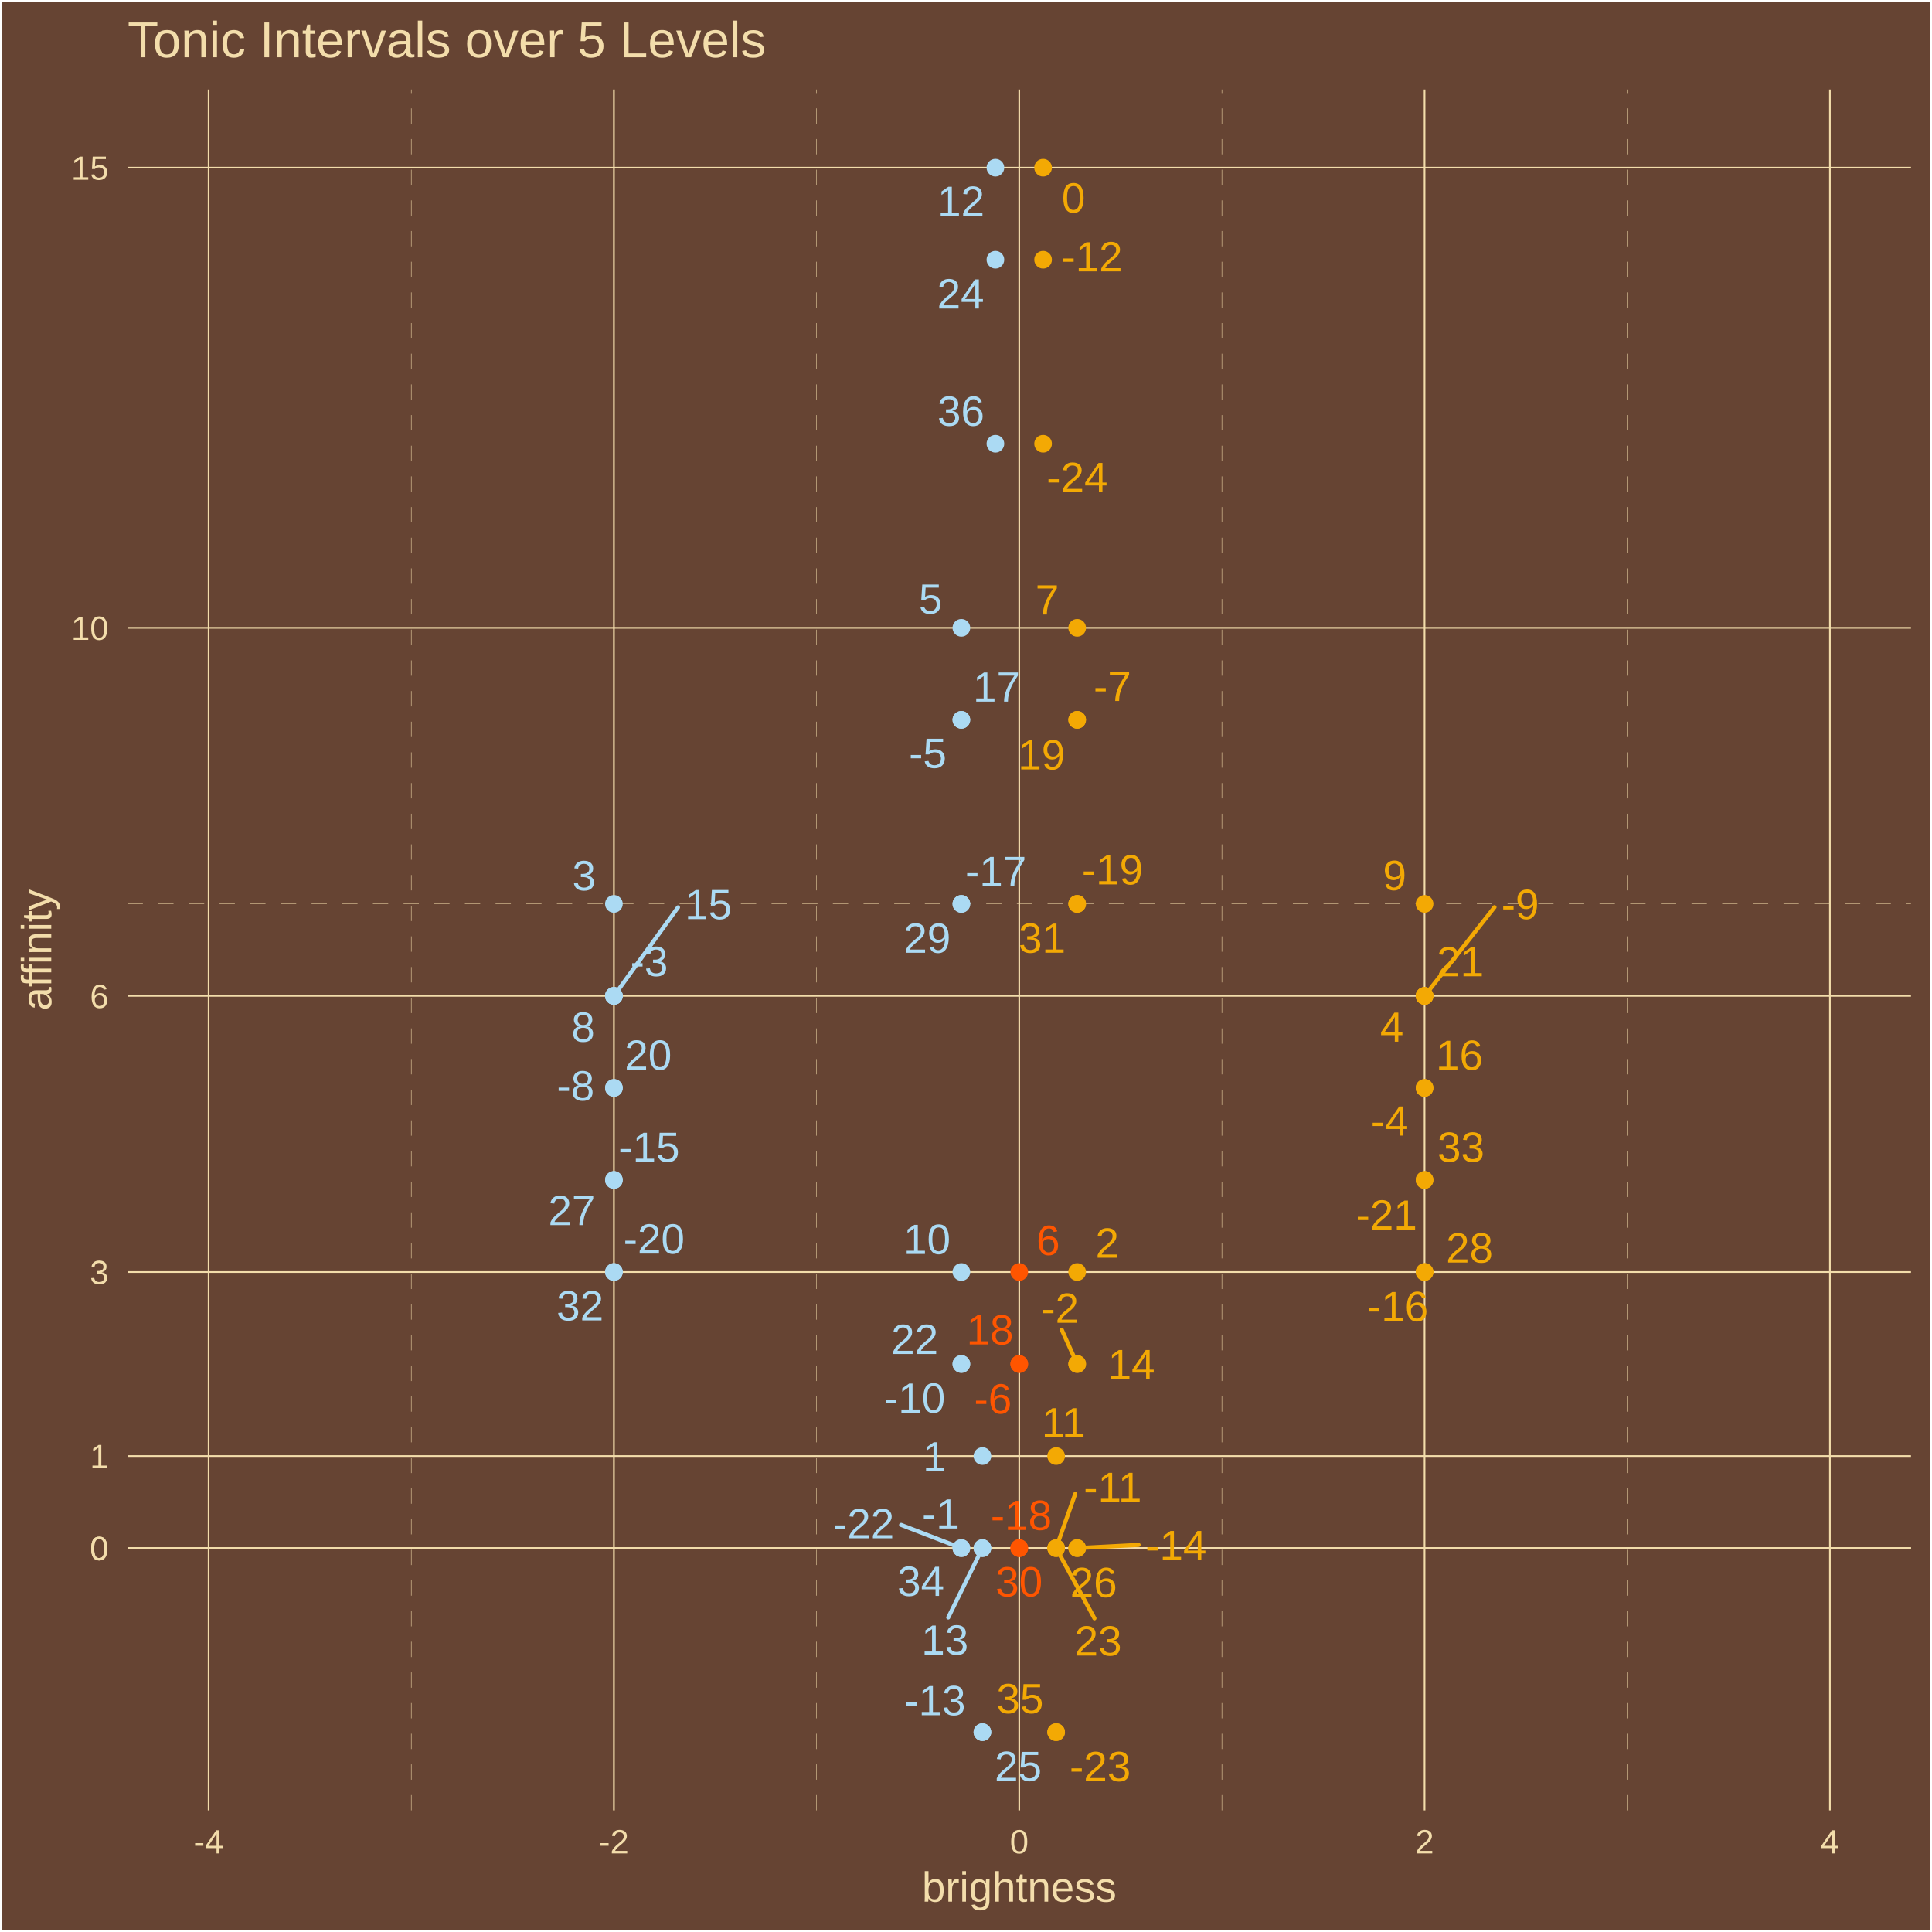
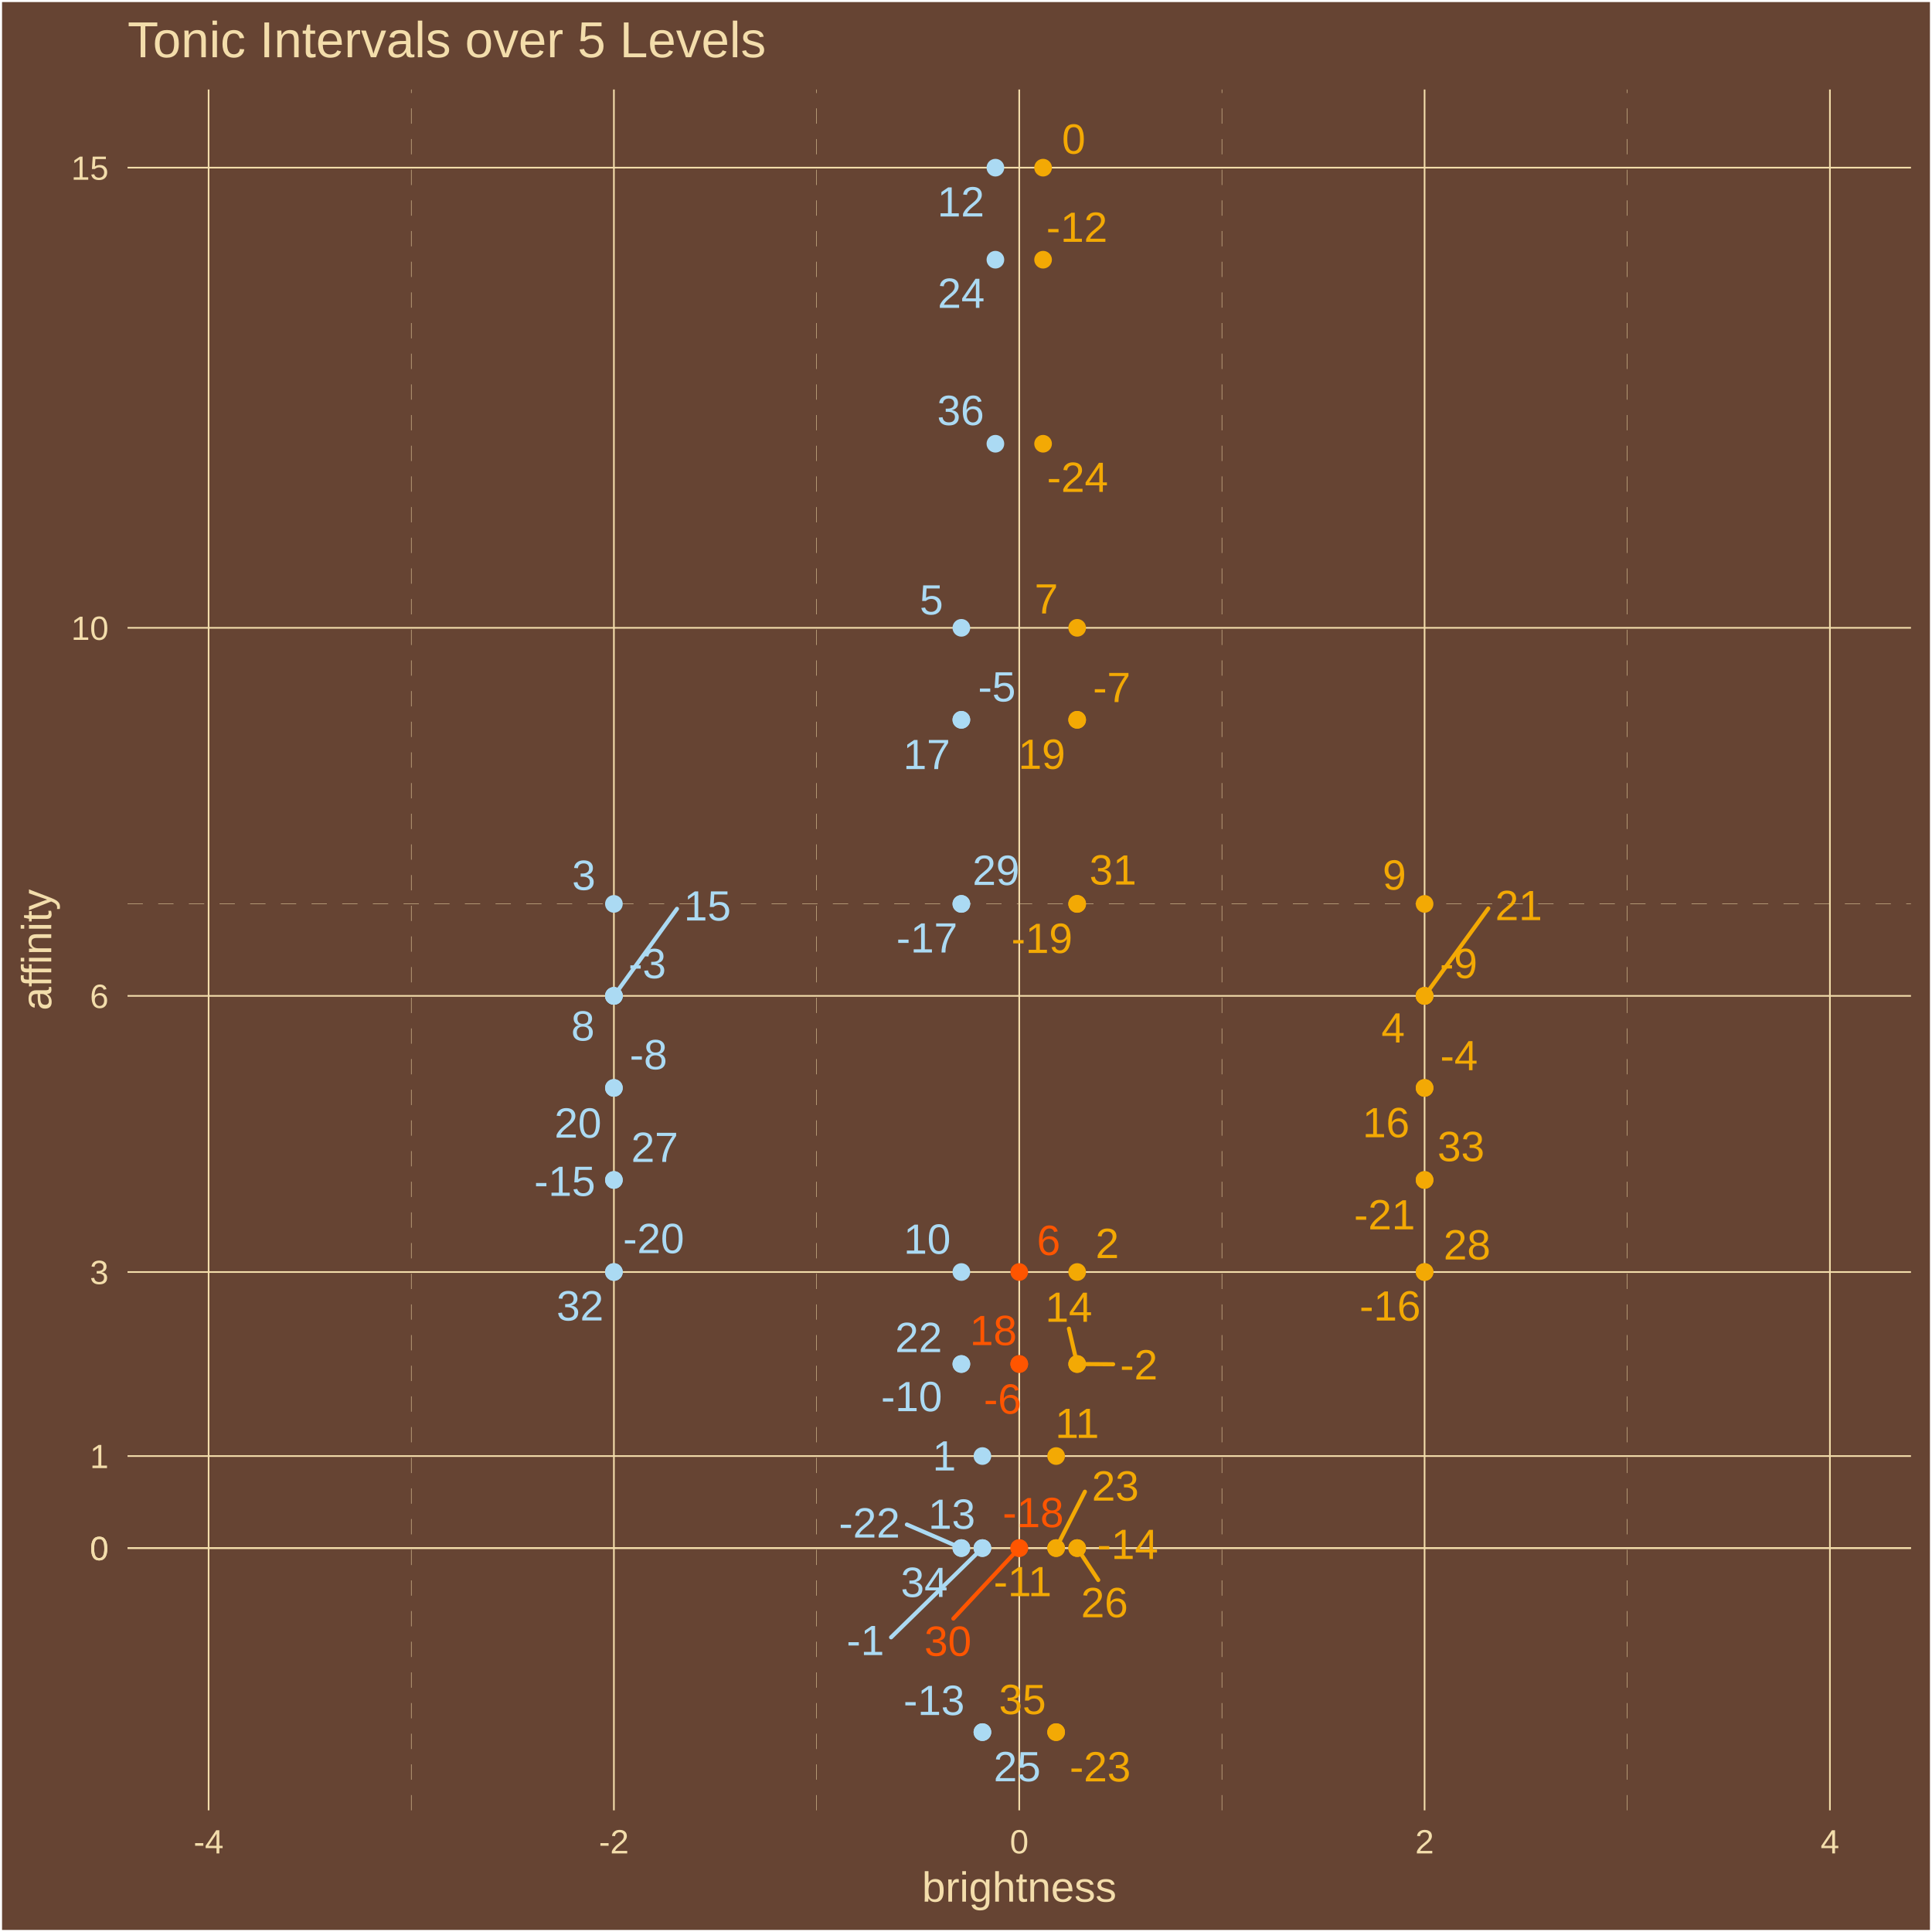
<svg xmlns="http://www.w3.org/2000/svg" class="svglite" width="504.00pt" height="504.00pt" viewBox="0 0 504.00 504.00">
  <defs>
    <style type="text/css">
    .svglite line, .svglite polyline, .svglite polygon, .svglite path, .svglite rect, .svglite circle {
      fill: none;
      stroke: #000000;
      stroke-linecap: round;
      stroke-linejoin: round;
      stroke-miterlimit: 10.00;
    }
    .svglite text {
      white-space: pre;
    }
  </style>
  </defs>
  <rect width="100%" height="100%" style="stroke: none; fill: #664433;" />
  <defs>
    <clipPath id="cpMC4wMHw1MDQuMDB8MC4wMHw1MDQuMDA=">
      <rect x="0.00" y="0.00" width="504.00" height="504.00" />
    </clipPath>
  </defs>
  <g clip-path="url(#cpMC4wMHw1MDQuMDB8MC4wMHw1MDQuMDA=)">
    <rect x="0.00" y="0" width="504.00" height="504.00" style="stroke-width: 1.07; stroke: #FFFFFF; fill: #664433;" />
  </g>
  <defs>
    <clipPath id="cpMzMuMjd8NDk4LjUyfDIzLjM0fDQ3Mi4yNw==">
      <rect x="33.27" y="23.34" width="465.25" height="448.93" />
    </clipPath>
  </defs>
  <g clip-path="url(#cpMzMuMjd8NDk4LjUyfDIzLjM0fDQ3Mi4yNw==)">
    <rect x="33.27" y="23.34" width="465.25" height="448.93" style="stroke-width: 1.07; stroke: none; fill: #664433;" />
    <polyline points="33.27,235.80 498.52,235.80 " style="stroke-width: 0.11; stroke: #F3DDAB; stroke-dasharray: 4.00,4.00; stroke-linecap: butt;" />
    <polyline points="107.29,472.27 107.29,23.34 " style="stroke-width: 0.11; stroke: #F3DDAB; stroke-dasharray: 4.00,4.00; stroke-linecap: butt;" />
    <polyline points="213.02,472.27 213.02,23.34 " style="stroke-width: 0.11; stroke: #F3DDAB; stroke-dasharray: 4.00,4.00; stroke-linecap: butt;" />
    <polyline points="318.76,472.27 318.76,23.34 " style="stroke-width: 0.11; stroke: #F3DDAB; stroke-dasharray: 4.00,4.00; stroke-linecap: butt;" />
    <polyline points="424.50,472.27 424.50,23.34 " style="stroke-width: 0.11; stroke: #F3DDAB; stroke-dasharray: 4.00,4.00; stroke-linecap: butt;" />
    <polyline points="33.27,403.85 498.52,403.85 " style="stroke-width: 0.43; stroke: #F3DDAB; stroke-linecap: butt;" />
    <polyline points="33.27,403.85 498.52,403.85 " style="stroke-width: 0.43; stroke: #F3DDAB; stroke-linecap: butt;" />
    <polyline points="33.27,379.84 498.52,379.84 " style="stroke-width: 0.43; stroke: #F3DDAB; stroke-linecap: butt;" />
    <polyline points="33.27,331.83 498.52,331.83 " style="stroke-width: 0.43; stroke: #F3DDAB; stroke-linecap: butt;" />
    <polyline points="33.27,259.80 498.52,259.80 " style="stroke-width: 0.43; stroke: #F3DDAB; stroke-linecap: butt;" />
    <polyline points="33.27,163.78 498.52,163.78 " style="stroke-width: 0.43; stroke: #F3DDAB; stroke-linecap: butt;" />
    <polyline points="33.27,43.74 498.52,43.74 " style="stroke-width: 0.43; stroke: #F3DDAB; stroke-linecap: butt;" />
    <polyline points="54.42,472.27 54.42,23.34 " style="stroke-width: 0.43; stroke: #F3DDAB; stroke-linecap: butt;" />
    <polyline points="160.15,472.27 160.15,23.34 " style="stroke-width: 0.43; stroke: #F3DDAB; stroke-linecap: butt;" />
    <polyline points="265.89,472.27 265.89,23.34 " style="stroke-width: 0.43; stroke: #F3DDAB; stroke-linecap: butt;" />
    <polyline points="371.63,472.27 371.63,23.34 " style="stroke-width: 0.43; stroke: #F3DDAB; stroke-linecap: butt;" />
    <polyline points="477.37,472.27 477.37,23.34 " style="stroke-width: 0.43; stroke: #F3DDAB; stroke-linecap: butt;" />
    <circle cx="272.11" cy="115.76" r="1.95" style="stroke-width: 0.71; stroke: #F3A904; fill: #F3A904;" />
    <circle cx="275.51" cy="451.86" r="1.95" style="stroke-width: 0.71; stroke: #F3A904; fill: #F3A904;" />
    <circle cx="250.79" cy="403.85" r="1.95" style="stroke-width: 0.71; stroke: #ABDAF3; fill: #ABDAF3;" />
    <circle cx="371.63" cy="307.82" r="1.95" style="stroke-width: 0.71; stroke: #F3A904; fill: #F3A904;" />
    <circle cx="160.15" cy="331.83" r="1.95" style="stroke-width: 0.71; stroke: #ABDAF3; fill: #ABDAF3;" />
    <circle cx="281.00" cy="235.80" r="1.95" style="stroke-width: 0.71; stroke: #F3A904; fill: #F3A904;" />
    <circle cx="265.89" cy="403.85" r="1.95" style="stroke-width: 0.71; stroke: #FF5500; fill: #FF5500;" />
    <circle cx="250.79" cy="235.80" r="1.95" style="stroke-width: 0.71; stroke: #ABDAF3; fill: #ABDAF3;" />
    <circle cx="371.63" cy="331.83" r="1.95" style="stroke-width: 0.71; stroke: #F3A904; fill: #F3A904;" />
    <circle cx="160.15" cy="307.82" r="1.95" style="stroke-width: 0.71; stroke: #ABDAF3; fill: #ABDAF3;" />
    <circle cx="281.00" cy="403.85" r="1.95" style="stroke-width: 0.71; stroke: #F3A904; fill: #F3A904;" />
    <circle cx="256.28" cy="451.86" r="1.95" style="stroke-width: 0.71; stroke: #ABDAF3; fill: #ABDAF3;" />
    <circle cx="272.11" cy="67.75" r="1.95" style="stroke-width: 0.71; stroke: #F3A904; fill: #F3A904;" />
    <circle cx="275.51" cy="403.85" r="1.95" style="stroke-width: 0.71; stroke: #F3A904; fill: #F3A904;" />
    <circle cx="250.79" cy="355.83" r="1.95" style="stroke-width: 0.71; stroke: #ABDAF3; fill: #ABDAF3;" />
    <circle cx="371.63" cy="259.80" r="1.95" style="stroke-width: 0.71; stroke: #F3A904; fill: #F3A904;" />
    <circle cx="160.15" cy="283.81" r="1.95" style="stroke-width: 0.71; stroke: #ABDAF3; fill: #ABDAF3;" />
    <circle cx="281.00" cy="187.78" r="1.95" style="stroke-width: 0.71; stroke: #F3A904; fill: #F3A904;" />
    <circle cx="265.89" cy="355.83" r="1.95" style="stroke-width: 0.71; stroke: #FF5500; fill: #FF5500;" />
    <circle cx="250.79" cy="187.78" r="1.95" style="stroke-width: 0.71; stroke: #ABDAF3; fill: #ABDAF3;" />
    <circle cx="371.63" cy="283.81" r="1.95" style="stroke-width: 0.71; stroke: #F3A904; fill: #F3A904;" />
    <circle cx="160.15" cy="259.80" r="1.95" style="stroke-width: 0.71; stroke: #ABDAF3; fill: #ABDAF3;" />
    <circle cx="281.00" cy="355.83" r="1.95" style="stroke-width: 0.71; stroke: #F3A904; fill: #F3A904;" />
    <circle cx="256.28" cy="403.85" r="1.95" style="stroke-width: 0.71; stroke: #ABDAF3; fill: #ABDAF3;" />
    <circle cx="272.11" cy="43.74" r="1.95" style="stroke-width: 0.71; stroke: #F3A904; fill: #F3A904;" />
    <circle cx="256.28" cy="379.84" r="1.95" style="stroke-width: 0.71; stroke: #ABDAF3; fill: #ABDAF3;" />
    <circle cx="281.00" cy="331.83" r="1.95" style="stroke-width: 0.71; stroke: #F3A904; fill: #F3A904;" />
    <circle cx="160.15" cy="235.80" r="1.95" style="stroke-width: 0.71; stroke: #ABDAF3; fill: #ABDAF3;" />
    <circle cx="371.63" cy="259.80" r="1.95" style="stroke-width: 0.71; stroke: #F3A904; fill: #F3A904;" />
    <circle cx="250.79" cy="163.78" r="1.95" style="stroke-width: 0.71; stroke: #ABDAF3; fill: #ABDAF3;" />
    <circle cx="265.89" cy="331.83" r="1.95" style="stroke-width: 0.71; stroke: #FF5500; fill: #FF5500;" />
    <circle cx="281.00" cy="163.78" r="1.95" style="stroke-width: 0.71; stroke: #F3A904; fill: #F3A904;" />
    <circle cx="160.15" cy="259.80" r="1.95" style="stroke-width: 0.71; stroke: #ABDAF3; fill: #ABDAF3;" />
    <circle cx="371.63" cy="235.80" r="1.95" style="stroke-width: 0.71; stroke: #F3A904; fill: #F3A904;" />
    <circle cx="250.79" cy="331.83" r="1.95" style="stroke-width: 0.71; stroke: #ABDAF3; fill: #ABDAF3;" />
    <circle cx="275.51" cy="379.84" r="1.95" style="stroke-width: 0.71; stroke: #F3A904; fill: #F3A904;" />
    <circle cx="259.67" cy="43.74" r="1.95" style="stroke-width: 0.71; stroke: #ABDAF3; fill: #ABDAF3;" />
    <circle cx="256.28" cy="403.85" r="1.95" style="stroke-width: 0.71; stroke: #ABDAF3; fill: #ABDAF3;" />
    <circle cx="281.00" cy="355.83" r="1.95" style="stroke-width: 0.71; stroke: #F3A904; fill: #F3A904;" />
    <circle cx="160.15" cy="259.80" r="1.95" style="stroke-width: 0.71; stroke: #ABDAF3; fill: #ABDAF3;" />
    <circle cx="371.63" cy="283.81" r="1.95" style="stroke-width: 0.71; stroke: #F3A904; fill: #F3A904;" />
    <circle cx="250.79" cy="187.78" r="1.95" style="stroke-width: 0.71; stroke: #ABDAF3; fill: #ABDAF3;" />
    <circle cx="265.89" cy="355.83" r="1.95" style="stroke-width: 0.71; stroke: #FF5500; fill: #FF5500;" />
    <circle cx="281.00" cy="187.78" r="1.95" style="stroke-width: 0.71; stroke: #F3A904; fill: #F3A904;" />
    <circle cx="160.15" cy="283.81" r="1.95" style="stroke-width: 0.71; stroke: #ABDAF3; fill: #ABDAF3;" />
    <circle cx="371.63" cy="259.80" r="1.95" style="stroke-width: 0.71; stroke: #F3A904; fill: #F3A904;" />
    <circle cx="250.79" cy="355.83" r="1.95" style="stroke-width: 0.71; stroke: #ABDAF3; fill: #ABDAF3;" />
    <circle cx="275.51" cy="403.85" r="1.95" style="stroke-width: 0.71; stroke: #F3A904; fill: #F3A904;" />
    <circle cx="259.67" cy="67.75" r="1.95" style="stroke-width: 0.71; stroke: #ABDAF3; fill: #ABDAF3;" />
    <circle cx="256.28" cy="451.86" r="1.95" style="stroke-width: 0.71; stroke: #ABDAF3; fill: #ABDAF3;" />
    <circle cx="281.00" cy="403.85" r="1.95" style="stroke-width: 0.71; stroke: #F3A904; fill: #F3A904;" />
    <circle cx="160.15" cy="307.82" r="1.95" style="stroke-width: 0.71; stroke: #ABDAF3; fill: #ABDAF3;" />
    <circle cx="371.63" cy="331.83" r="1.95" style="stroke-width: 0.71; stroke: #F3A904; fill: #F3A904;" />
    <circle cx="250.79" cy="235.80" r="1.95" style="stroke-width: 0.71; stroke: #ABDAF3; fill: #ABDAF3;" />
    <circle cx="265.89" cy="403.85" r="1.95" style="stroke-width: 0.71; stroke: #FF5500; fill: #FF5500;" />
    <circle cx="281.00" cy="235.80" r="1.95" style="stroke-width: 0.71; stroke: #F3A904; fill: #F3A904;" />
    <circle cx="160.15" cy="331.83" r="1.95" style="stroke-width: 0.71; stroke: #ABDAF3; fill: #ABDAF3;" />
    <circle cx="371.63" cy="307.82" r="1.95" style="stroke-width: 0.71; stroke: #F3A904; fill: #F3A904;" />
    <circle cx="250.79" cy="403.85" r="1.95" style="stroke-width: 0.71; stroke: #ABDAF3; fill: #ABDAF3;" />
    <circle cx="275.51" cy="451.86" r="1.95" style="stroke-width: 0.71; stroke: #F3A904; fill: #F3A904;" />
    <circle cx="259.67" cy="115.76" r="1.95" style="stroke-width: 0.71; stroke: #ABDAF3; fill: #ABDAF3;" />
-     <line x1="235.08" y1="397.80" x2="249.73" y2="403.44" style="stroke-width: 1.07; stroke: #ABDAF3;" />
-     <line x1="297.03" y1="403.02" x2="282.14" y2="403.79" style="stroke-width: 1.07; stroke: #F3A904;" />
-     <line x1="280.50" y1="389.71" x2="275.87" y2="402.80" style="stroke-width: 1.07; stroke: #F3A904;" />
-     <line x1="389.87" y1="236.66" x2="372.32" y2="258.93" style="stroke-width: 1.07; stroke: #F3A904;" />
-     <line x1="276.97" y1="346.88" x2="280.55" y2="354.82" style="stroke-width: 1.07; stroke: #F3A904;" />
-     <line x1="247.37" y1="421.95" x2="255.79" y2="404.84" style="stroke-width: 1.07; stroke: #ABDAF3;" />
-     <line x1="176.86" y1="236.72" x2="160.81" y2="258.90" style="stroke-width: 1.07; stroke: #ABDAF3;" />
-     <line x1="285.51" y1="422.17" x2="276.04" y2="404.82" style="stroke-width: 1.07; stroke: #F3A904;" />
-     <text x="281.01" y="128.36" text-anchor="middle" style="font-size: 11.04px;fill: #F3A904; font-family: &quot;Arial&quot;;" textLength="15.94px" lengthAdjust="spacingAndGlyphs">-24</text>
-     <text x="287.00" y="464.66" text-anchor="middle" style="font-size: 11.04px;fill: #F3A904; font-family: &quot;Arial&quot;;" textLength="15.94px" lengthAdjust="spacingAndGlyphs">-23</text>
-     <text x="225.31" y="401.30" text-anchor="middle" style="font-size: 11.04px;fill: #ABDAF3; font-family: &quot;Arial&quot;;" textLength="15.94px" lengthAdjust="spacingAndGlyphs">-22</text>
-     <text x="361.71" y="320.78" text-anchor="middle" style="font-size: 11.04px;fill: #F3A904; font-family: &quot;Arial&quot;;" textLength="15.94px" lengthAdjust="spacingAndGlyphs">-21</text>
-     <text x="170.61" y="327.02" text-anchor="middle" style="font-size: 11.04px;fill: #ABDAF3; font-family: &quot;Arial&quot;;" textLength="15.94px" lengthAdjust="spacingAndGlyphs">-20</text>
-     <text x="290.19" y="230.71" text-anchor="middle" style="font-size: 11.04px;fill: #F3A904; font-family: &quot;Arial&quot;;" textLength="15.94px" lengthAdjust="spacingAndGlyphs">-19</text>
-     <text x="266.40" y="399.11" text-anchor="middle" style="font-size: 11.04px;fill: #FF5500; font-family: &quot;Arial&quot;;" textLength="15.94px" lengthAdjust="spacingAndGlyphs">-18</text>
-     <text x="259.79" y="231.14" text-anchor="middle" style="font-size: 11.04px;fill: #ABDAF3; font-family: &quot;Arial&quot;;" textLength="15.94px" lengthAdjust="spacingAndGlyphs">-17</text>
-     <text x="364.61" y="344.65" text-anchor="middle" style="font-size: 11.04px;fill: #F3A904; font-family: &quot;Arial&quot;;" textLength="15.94px" lengthAdjust="spacingAndGlyphs">-16</text>
-     <text x="169.32" y="303.09" text-anchor="middle" style="font-size: 11.04px;fill: #ABDAF3; font-family: &quot;Arial&quot;;" textLength="15.94px" lengthAdjust="spacingAndGlyphs">-15</text>
-     <text x="306.80" y="406.98" text-anchor="middle" style="font-size: 11.04px;fill: #F3A904; font-family: &quot;Arial&quot;;" textLength="15.94px" lengthAdjust="spacingAndGlyphs">-14</text>
-     <text x="243.92" y="447.44" text-anchor="middle" style="font-size: 11.04px;fill: #ABDAF3; font-family: &quot;Arial&quot;;" textLength="15.94px" lengthAdjust="spacingAndGlyphs">-13</text>
-     <text x="284.87" y="70.79" text-anchor="middle" style="font-size: 11.04px;fill: #F3A904; font-family: &quot;Arial&quot;;" textLength="15.94px" lengthAdjust="spacingAndGlyphs">-12</text>
-     <text x="290.27" y="391.81" text-anchor="middle" style="font-size: 11.04px;fill: #F3A904; font-family: &quot;Arial&quot;;" textLength="15.94px" lengthAdjust="spacingAndGlyphs">-11</text>
-     <text x="238.61" y="368.53" text-anchor="middle" style="font-size: 11.04px;fill: #ABDAF3; font-family: &quot;Arial&quot;;" textLength="15.94px" lengthAdjust="spacingAndGlyphs">-10</text>
-     <text x="396.57" y="239.76" text-anchor="middle" style="font-size: 11.04px;fill: #F3A904; font-family: &quot;Arial&quot;;" textLength="9.81px" lengthAdjust="spacingAndGlyphs">-9</text>
-     <text x="150.16" y="287.08" text-anchor="middle" style="font-size: 11.04px;fill: #ABDAF3; font-family: &quot;Arial&quot;;" textLength="9.81px" lengthAdjust="spacingAndGlyphs">-8</text>
-     <text x="290.19" y="182.87" text-anchor="middle" style="font-size: 11.04px;fill: #F3A904; font-family: &quot;Arial&quot;;" textLength="9.81px" lengthAdjust="spacingAndGlyphs">-7</text>
-     <text x="259.03" y="368.75" text-anchor="middle" style="font-size: 11.04px;fill: #FF5500; font-family: &quot;Arial&quot;;" textLength="9.81px" lengthAdjust="spacingAndGlyphs">-6</text>
-     <text x="242.02" y="200.31" text-anchor="middle" style="font-size: 11.04px;fill: #ABDAF3; font-family: &quot;Arial&quot;;" textLength="9.81px" lengthAdjust="spacingAndGlyphs">-5</text>
-     <text x="362.51" y="296.24" text-anchor="middle" style="font-size: 11.04px;fill: #F3A904; font-family: &quot;Arial&quot;;" textLength="9.81px" lengthAdjust="spacingAndGlyphs">-4</text>
-     <text x="169.34" y="254.63" text-anchor="middle" style="font-size: 11.04px;fill: #ABDAF3; font-family: &quot;Arial&quot;;" textLength="9.81px" lengthAdjust="spacingAndGlyphs">-3</text>
-     <text x="276.53" y="345.08" text-anchor="middle" style="font-size: 11.04px;fill: #F3A904; font-family: &quot;Arial&quot;;" textLength="9.81px" lengthAdjust="spacingAndGlyphs">-2</text>
-     <text x="245.42" y="398.74" text-anchor="middle" style="font-size: 11.04px;fill: #ABDAF3; font-family: &quot;Arial&quot;;" textLength="9.81px" lengthAdjust="spacingAndGlyphs">-1</text>
-     <text x="280.03" y="55.45" text-anchor="middle" style="font-size: 11.04px;fill: #F3A904; font-family: &quot;Arial&quot;;" textLength="6.13px" lengthAdjust="spacingAndGlyphs">0</text>
-     <text x="243.81" y="383.83" text-anchor="middle" style="font-size: 11.04px;fill: #ABDAF3; font-family: &quot;Arial&quot;;" textLength="6.13px" lengthAdjust="spacingAndGlyphs">1</text>
-     <text x="288.84" y="328.09" text-anchor="middle" style="font-size: 11.04px;fill: #F3A904; font-family: &quot;Arial&quot;;" textLength="6.13px" lengthAdjust="spacingAndGlyphs">2</text>
-     <text x="152.35" y="232.26" text-anchor="middle" style="font-size: 11.04px;fill: #ABDAF3; font-family: &quot;Arial&quot;;" textLength="6.13px" lengthAdjust="spacingAndGlyphs">3</text>
-     <text x="363.10" y="271.75" text-anchor="middle" style="font-size: 11.04px;fill: #F3A904; font-family: &quot;Arial&quot;;" textLength="6.13px" lengthAdjust="spacingAndGlyphs">4</text>
-     <text x="242.74" y="160.08" text-anchor="middle" style="font-size: 11.04px;fill: #ABDAF3; font-family: &quot;Arial&quot;;" textLength="6.13px" lengthAdjust="spacingAndGlyphs">5</text>
-     <text x="273.43" y="327.39" text-anchor="middle" style="font-size: 11.04px;fill: #FF5500; font-family: &quot;Arial&quot;;" textLength="6.13px" lengthAdjust="spacingAndGlyphs">6</text>
-     <text x="273.17" y="160.30" text-anchor="middle" style="font-size: 11.04px;fill: #F3A904; font-family: &quot;Arial&quot;;" textLength="6.13px" lengthAdjust="spacingAndGlyphs">7</text>
-     <text x="152.12" y="271.75" text-anchor="middle" style="font-size: 11.04px;fill: #ABDAF3; font-family: &quot;Arial&quot;;" textLength="6.13px" lengthAdjust="spacingAndGlyphs">8</text>
-     <text x="363.82" y="232.20" text-anchor="middle" style="font-size: 11.04px;fill: #F3A904; font-family: &quot;Arial&quot;;" textLength="6.13px" lengthAdjust="spacingAndGlyphs">9</text>
-     <text x="241.82" y="327.12" text-anchor="middle" style="font-size: 11.04px;fill: #ABDAF3; font-family: &quot;Arial&quot;;" textLength="12.27px" lengthAdjust="spacingAndGlyphs">10</text>
-     <text x="277.45" y="374.96" text-anchor="middle" style="font-size: 11.04px;fill: #F3A904; font-family: &quot;Arial&quot;;" textLength="12.27px" lengthAdjust="spacingAndGlyphs">11</text>
-     <text x="250.69" y="56.32" text-anchor="middle" style="font-size: 11.04px;fill: #ABDAF3; font-family: &quot;Arial&quot;;" textLength="12.27px" lengthAdjust="spacingAndGlyphs">12</text>
-     <text x="246.50" y="431.66" text-anchor="middle" style="font-size: 11.04px;fill: #ABDAF3; font-family: &quot;Arial&quot;;" textLength="12.27px" lengthAdjust="spacingAndGlyphs">13</text>
-     <text x="295.16" y="359.78" text-anchor="middle" style="font-size: 11.04px;fill: #F3A904; font-family: &quot;Arial&quot;;" textLength="12.27px" lengthAdjust="spacingAndGlyphs">14</text>
-     <text x="184.79" y="239.77" text-anchor="middle" style="font-size: 11.04px;fill: #ABDAF3; font-family: &quot;Arial&quot;;" textLength="12.27px" lengthAdjust="spacingAndGlyphs">15</text>
-     <text x="380.72" y="279.10" text-anchor="middle" style="font-size: 11.04px;fill: #F3A904; font-family: &quot;Arial&quot;;" textLength="12.27px" lengthAdjust="spacingAndGlyphs">16</text>
-     <text x="259.96" y="183.03" text-anchor="middle" style="font-size: 11.04px;fill: #ABDAF3; font-family: &quot;Arial&quot;;" textLength="12.27px" lengthAdjust="spacingAndGlyphs">17</text>
-     <text x="258.27" y="350.72" text-anchor="middle" style="font-size: 11.04px;fill: #FF5500; font-family: &quot;Arial&quot;;" textLength="12.27px" lengthAdjust="spacingAndGlyphs">18</text>
-     <text x="271.70" y="200.72" text-anchor="middle" style="font-size: 11.04px;fill: #F3A904; font-family: &quot;Arial&quot;;" textLength="12.27px" lengthAdjust="spacingAndGlyphs">19</text>
-     <text x="169.09" y="279.07" text-anchor="middle" style="font-size: 11.04px;fill: #ABDAF3; font-family: &quot;Arial&quot;;" textLength="12.27px" lengthAdjust="spacingAndGlyphs">20</text>
-     <text x="380.94" y="254.68" text-anchor="middle" style="font-size: 11.04px;fill: #F3A904; font-family: &quot;Arial&quot;;" textLength="12.27px" lengthAdjust="spacingAndGlyphs">21</text>
-     <text x="238.62" y="353.21" text-anchor="middle" style="font-size: 11.04px;fill: #ABDAF3; font-family: &quot;Arial&quot;;" textLength="12.27px" lengthAdjust="spacingAndGlyphs">22</text>
-     <text x="286.49" y="431.88" text-anchor="middle" style="font-size: 11.04px;fill: #F3A904; font-family: &quot;Arial&quot;;" textLength="12.27px" lengthAdjust="spacingAndGlyphs">23</text>
-     <text x="250.60" y="80.48" text-anchor="middle" style="font-size: 11.04px;fill: #ABDAF3; font-family: &quot;Arial&quot;;" textLength="12.27px" lengthAdjust="spacingAndGlyphs">24</text>
-     <text x="265.60" y="464.60" text-anchor="middle" style="font-size: 11.04px;fill: #ABDAF3; font-family: &quot;Arial&quot;;" textLength="12.27px" lengthAdjust="spacingAndGlyphs">25</text>
-     <text x="285.29" y="416.65" text-anchor="middle" style="font-size: 11.04px;fill: #F3A904; font-family: &quot;Arial&quot;;" textLength="12.27px" lengthAdjust="spacingAndGlyphs">26</text>
-     <text x="149.16" y="319.59" text-anchor="middle" style="font-size: 11.04px;fill: #ABDAF3; font-family: &quot;Arial&quot;;" textLength="12.27px" lengthAdjust="spacingAndGlyphs">27</text>
-     <text x="383.35" y="329.37" text-anchor="middle" style="font-size: 11.04px;fill: #F3A904; font-family: &quot;Arial&quot;;" textLength="12.27px" lengthAdjust="spacingAndGlyphs">28</text>
-     <text x="241.87" y="248.55" text-anchor="middle" style="font-size: 11.04px;fill: #ABDAF3; font-family: &quot;Arial&quot;;" textLength="12.27px" lengthAdjust="spacingAndGlyphs">29</text>
-     <text x="265.84" y="416.46" text-anchor="middle" style="font-size: 11.04px;fill: #FF5500; font-family: &quot;Arial&quot;;" textLength="12.27px" lengthAdjust="spacingAndGlyphs">30</text>
-     <text x="271.85" y="248.53" text-anchor="middle" style="font-size: 11.04px;fill: #F3A904; font-family: &quot;Arial&quot;;" textLength="12.27px" lengthAdjust="spacingAndGlyphs">31</text>
-     <text x="151.32" y="344.45" text-anchor="middle" style="font-size: 11.04px;fill: #ABDAF3; font-family: &quot;Arial&quot;;" textLength="12.27px" lengthAdjust="spacingAndGlyphs">32</text>
-     <text x="381.11" y="303.08" text-anchor="middle" style="font-size: 11.04px;fill: #F3A904; font-family: &quot;Arial&quot;;" textLength="12.27px" lengthAdjust="spacingAndGlyphs">33</text>
-     <text x="240.22" y="416.32" text-anchor="middle" style="font-size: 11.04px;fill: #ABDAF3; font-family: &quot;Arial&quot;;" textLength="12.27px" lengthAdjust="spacingAndGlyphs">34</text>
-     <text x="266.09" y="446.94" text-anchor="middle" style="font-size: 11.04px;fill: #F3A904; font-family: &quot;Arial&quot;;" textLength="12.27px" lengthAdjust="spacingAndGlyphs">35</text>
-     <text x="250.67" y="111.07" text-anchor="middle" style="font-size: 11.04px;fill: #ABDAF3; font-family: &quot;Arial&quot;;" textLength="12.27px" lengthAdjust="spacingAndGlyphs">36</text>
+     <line x1="236.58" y1="397.71" x2="249.75" y2="403.40" style="stroke-width: 1.07; stroke: #ABDAF3;" />
+     <line x1="290.38" y1="355.89" x2="282.14" y2="355.84" style="stroke-width: 1.07; stroke: #F3A904;" />
+     <line x1="232.46" y1="427.13" x2="255.48" y2="404.63" style="stroke-width: 1.07; stroke: #ABDAF3;" />
+     <line x1="278.85" y1="346.62" x2="280.75" y2="354.76" style="stroke-width: 1.07; stroke: #F3A904;" />
+     <line x1="176.60" y1="237.09" x2="160.81" y2="258.90" style="stroke-width: 1.07; stroke: #ABDAF3;" />
+     <line x1="388.25" y1="237.00" x2="372.29" y2="258.90" style="stroke-width: 1.07; stroke: #F3A904;" />
+     <line x1="283.02" y1="389.14" x2="276.01" y2="402.86" style="stroke-width: 1.07; stroke: #F3A904;" />
+     <line x1="286.50" y1="412.18" x2="281.61" y2="404.78" style="stroke-width: 1.07; stroke: #F3A904;" />
+     <line x1="248.71" y1="422.24" x2="265.13" y2="404.66" style="stroke-width: 1.07; stroke: #FF5500;" />
+     <text x="281.11" y="128.33" text-anchor="middle" style="font-size: 11.04px;fill: #F3A904; font-family: &quot;Arial&quot;;" textLength="15.94px" lengthAdjust="spacingAndGlyphs">-24</text>
+     <text x="287.00" y="464.72" text-anchor="middle" style="font-size: 11.04px;fill: #F3A904; font-family: &quot;Arial&quot;;" textLength="15.94px" lengthAdjust="spacingAndGlyphs">-23</text>
+     <text x="226.81" y="401.10" text-anchor="middle" style="font-size: 11.04px;fill: #ABDAF3; font-family: &quot;Arial&quot;;" textLength="15.94px" lengthAdjust="spacingAndGlyphs">-22</text>
+     <text x="361.20" y="320.71" text-anchor="middle" style="font-size: 11.04px;fill: #F3A904; font-family: &quot;Arial&quot;;" textLength="15.94px" lengthAdjust="spacingAndGlyphs">-21</text>
+     <text x="170.51" y="326.91" text-anchor="middle" style="font-size: 11.04px;fill: #ABDAF3; font-family: &quot;Arial&quot;;" textLength="15.94px" lengthAdjust="spacingAndGlyphs">-20</text>
+     <text x="271.81" y="248.59" text-anchor="middle" style="font-size: 11.04px;fill: #F3A904; font-family: &quot;Arial&quot;;" textLength="15.94px" lengthAdjust="spacingAndGlyphs">-19</text>
+     <text x="269.53" y="398.39" text-anchor="middle" style="font-size: 11.04px;fill: #FF5500; font-family: &quot;Arial&quot;;" textLength="15.94px" lengthAdjust="spacingAndGlyphs">-18</text>
+     <text x="241.81" y="248.48" text-anchor="middle" style="font-size: 11.04px;fill: #ABDAF3; font-family: &quot;Arial&quot;;" textLength="15.94px" lengthAdjust="spacingAndGlyphs">-17</text>
+     <text x="362.63" y="344.50" text-anchor="middle" style="font-size: 11.04px;fill: #F3A904; font-family: &quot;Arial&quot;;" textLength="15.94px" lengthAdjust="spacingAndGlyphs">-16</text>
+     <text x="147.33" y="311.97" text-anchor="middle" style="font-size: 11.04px;fill: #ABDAF3; font-family: &quot;Arial&quot;;" textLength="15.94px" lengthAdjust="spacingAndGlyphs">-15</text>
+     <text x="294.18" y="406.69" text-anchor="middle" style="font-size: 11.04px;fill: #F3A904; font-family: &quot;Arial&quot;;" textLength="15.94px" lengthAdjust="spacingAndGlyphs">-14</text>
+     <text x="243.67" y="447.39" text-anchor="middle" style="font-size: 11.04px;fill: #ABDAF3; font-family: &quot;Arial&quot;;" textLength="15.94px" lengthAdjust="spacingAndGlyphs">-13</text>
+     <text x="280.93" y="63.09" text-anchor="middle" style="font-size: 11.04px;fill: #F3A904; font-family: &quot;Arial&quot;;" textLength="15.94px" lengthAdjust="spacingAndGlyphs">-12</text>
+     <text x="266.78" y="416.40" text-anchor="middle" style="font-size: 11.04px;fill: #F3A904; font-family: &quot;Arial&quot;;" textLength="15.94px" lengthAdjust="spacingAndGlyphs">-11</text>
+     <text x="237.81" y="368.14" text-anchor="middle" style="font-size: 11.04px;fill: #ABDAF3; font-family: &quot;Arial&quot;;" textLength="15.94px" lengthAdjust="spacingAndGlyphs">-10</text>
+     <text x="380.51" y="255.16" text-anchor="middle" style="font-size: 11.04px;fill: #F3A904; font-family: &quot;Arial&quot;;" textLength="9.81px" lengthAdjust="spacingAndGlyphs">-9</text>
+     <text x="169.17" y="278.94" text-anchor="middle" style="font-size: 11.04px;fill: #ABDAF3; font-family: &quot;Arial&quot;;" textLength="9.81px" lengthAdjust="spacingAndGlyphs">-8</text>
+     <text x="290.02" y="183.14" text-anchor="middle" style="font-size: 11.04px;fill: #F3A904; font-family: &quot;Arial&quot;;" textLength="9.81px" lengthAdjust="spacingAndGlyphs">-7</text>
+     <text x="261.55" y="368.79" text-anchor="middle" style="font-size: 11.04px;fill: #FF5500; font-family: &quot;Arial&quot;;" textLength="9.81px" lengthAdjust="spacingAndGlyphs">-6</text>
+     <text x="260.05" y="182.98" text-anchor="middle" style="font-size: 11.04px;fill: #ABDAF3; font-family: &quot;Arial&quot;;" textLength="9.81px" lengthAdjust="spacingAndGlyphs">-5</text>
+     <text x="380.61" y="279.19" text-anchor="middle" style="font-size: 11.04px;fill: #F3A904; font-family: &quot;Arial&quot;;" textLength="9.81px" lengthAdjust="spacingAndGlyphs">-4</text>
+     <text x="168.86" y="255.19" text-anchor="middle" style="font-size: 11.04px;fill: #ABDAF3; font-family: &quot;Arial&quot;;" textLength="9.81px" lengthAdjust="spacingAndGlyphs">-3</text>
+     <text x="297.09" y="359.85" text-anchor="middle" style="font-size: 11.04px;fill: #F3A904; font-family: &quot;Arial&quot;;" textLength="9.81px" lengthAdjust="spacingAndGlyphs">-2</text>
+     <text x="225.76" y="431.76" text-anchor="middle" style="font-size: 11.04px;fill: #ABDAF3; font-family: &quot;Arial&quot;;" textLength="9.81px" lengthAdjust="spacingAndGlyphs">-1</text>
+     <text x="280.09" y="40.09" text-anchor="middle" style="font-size: 11.04px;fill: #F3A904; font-family: &quot;Arial&quot;;" textLength="6.13px" lengthAdjust="spacingAndGlyphs">0</text>
+     <text x="246.33" y="383.61" text-anchor="middle" style="font-size: 11.04px;fill: #ABDAF3; font-family: &quot;Arial&quot;;" textLength="6.13px" lengthAdjust="spacingAndGlyphs">1</text>
+     <text x="288.85" y="328.19" text-anchor="middle" style="font-size: 11.04px;fill: #F3A904; font-family: &quot;Arial&quot;;" textLength="6.13px" lengthAdjust="spacingAndGlyphs">2</text>
+     <text x="152.29" y="232.16" text-anchor="middle" style="font-size: 11.04px;fill: #ABDAF3; font-family: &quot;Arial&quot;;" textLength="6.13px" lengthAdjust="spacingAndGlyphs">3</text>
+     <text x="363.42" y="271.95" text-anchor="middle" style="font-size: 11.04px;fill: #F3A904; font-family: &quot;Arial&quot;;" textLength="6.13px" lengthAdjust="spacingAndGlyphs">4</text>
+     <text x="242.98" y="160.30" text-anchor="middle" style="font-size: 11.04px;fill: #ABDAF3; font-family: &quot;Arial&quot;;" textLength="6.13px" lengthAdjust="spacingAndGlyphs">5</text>
+     <text x="273.55" y="327.39" text-anchor="middle" style="font-size: 11.04px;fill: #FF5500; font-family: &quot;Arial&quot;;" textLength="6.13px" lengthAdjust="spacingAndGlyphs">6</text>
+     <text x="272.95" y="160.04" text-anchor="middle" style="font-size: 11.04px;fill: #F3A904; font-family: &quot;Arial&quot;;" textLength="6.13px" lengthAdjust="spacingAndGlyphs">7</text>
+     <text x="152.06" y="271.45" text-anchor="middle" style="font-size: 11.04px;fill: #ABDAF3; font-family: &quot;Arial&quot;;" textLength="6.13px" lengthAdjust="spacingAndGlyphs">8</text>
+     <text x="363.75" y="232.08" text-anchor="middle" style="font-size: 11.04px;fill: #F3A904; font-family: &quot;Arial&quot;;" textLength="6.13px" lengthAdjust="spacingAndGlyphs">9</text>
+     <text x="241.87" y="327.06" text-anchor="middle" style="font-size: 11.04px;fill: #ABDAF3; font-family: &quot;Arial&quot;;" textLength="12.27px" lengthAdjust="spacingAndGlyphs">10</text>
+     <text x="280.99" y="375.11" text-anchor="middle" style="font-size: 11.04px;fill: #F3A904; font-family: &quot;Arial&quot;;" textLength="12.27px" lengthAdjust="spacingAndGlyphs">11</text>
+     <text x="250.66" y="56.47" text-anchor="middle" style="font-size: 11.04px;fill: #ABDAF3; font-family: &quot;Arial&quot;;" textLength="12.27px" lengthAdjust="spacingAndGlyphs">12</text>
+     <text x="248.29" y="398.81" text-anchor="middle" style="font-size: 11.04px;fill: #ABDAF3; font-family: &quot;Arial&quot;;" textLength="12.27px" lengthAdjust="spacingAndGlyphs">13</text>
+     <text x="278.80" y="344.82" text-anchor="middle" style="font-size: 11.04px;fill: #F3A904; font-family: &quot;Arial&quot;;" textLength="12.27px" lengthAdjust="spacingAndGlyphs">14</text>
+     <text x="184.54" y="240.13" text-anchor="middle" style="font-size: 11.04px;fill: #ABDAF3; font-family: &quot;Arial&quot;;" textLength="12.27px" lengthAdjust="spacingAndGlyphs">15</text>
+     <text x="361.58" y="296.67" text-anchor="middle" style="font-size: 11.04px;fill: #F3A904; font-family: &quot;Arial&quot;;" textLength="12.27px" lengthAdjust="spacingAndGlyphs">16</text>
+     <text x="241.75" y="200.63" text-anchor="middle" style="font-size: 11.04px;fill: #ABDAF3; font-family: &quot;Arial&quot;;" textLength="12.27px" lengthAdjust="spacingAndGlyphs">17</text>
+     <text x="259.14" y="350.89" text-anchor="middle" style="font-size: 11.04px;fill: #FF5500; font-family: &quot;Arial&quot;;" textLength="12.27px" lengthAdjust="spacingAndGlyphs">18</text>
+     <text x="271.77" y="200.57" text-anchor="middle" style="font-size: 11.04px;fill: #F3A904; font-family: &quot;Arial&quot;;" textLength="12.27px" lengthAdjust="spacingAndGlyphs">19</text>
+     <text x="150.77" y="296.78" text-anchor="middle" style="font-size: 11.04px;fill: #ABDAF3; font-family: &quot;Arial&quot;;" textLength="12.27px" lengthAdjust="spacingAndGlyphs">20</text>
+     <text x="396.18" y="240.04" text-anchor="middle" style="font-size: 11.04px;fill: #F3A904; font-family: &quot;Arial&quot;;" textLength="12.27px" lengthAdjust="spacingAndGlyphs">21</text>
+     <text x="239.64" y="352.72" text-anchor="middle" style="font-size: 11.04px;fill: #ABDAF3; font-family: &quot;Arial&quot;;" textLength="12.27px" lengthAdjust="spacingAndGlyphs">22</text>
+     <text x="290.96" y="391.47" text-anchor="middle" style="font-size: 11.04px;fill: #F3A904; font-family: &quot;Arial&quot;;" textLength="12.27px" lengthAdjust="spacingAndGlyphs">23</text>
+     <text x="250.75" y="80.32" text-anchor="middle" style="font-size: 11.04px;fill: #ABDAF3; font-family: &quot;Arial&quot;;" textLength="12.27px" lengthAdjust="spacingAndGlyphs">24</text>
+     <text x="265.34" y="464.68" text-anchor="middle" style="font-size: 11.04px;fill: #ABDAF3; font-family: &quot;Arial&quot;;" textLength="12.27px" lengthAdjust="spacingAndGlyphs">25</text>
+     <text x="288.13" y="421.89" text-anchor="middle" style="font-size: 11.04px;fill: #F3A904; font-family: &quot;Arial&quot;;" textLength="12.27px" lengthAdjust="spacingAndGlyphs">26</text>
+     <text x="170.79" y="303.12" text-anchor="middle" style="font-size: 11.04px;fill: #ABDAF3; font-family: &quot;Arial&quot;;" textLength="12.27px" lengthAdjust="spacingAndGlyphs">27</text>
+     <text x="382.71" y="328.56" text-anchor="middle" style="font-size: 11.04px;fill: #F3A904; font-family: &quot;Arial&quot;;" textLength="12.27px" lengthAdjust="spacingAndGlyphs">28</text>
+     <text x="259.83" y="230.86" text-anchor="middle" style="font-size: 11.04px;fill: #ABDAF3; font-family: &quot;Arial&quot;;" textLength="12.27px" lengthAdjust="spacingAndGlyphs">29</text>
+     <text x="247.28" y="431.96" text-anchor="middle" style="font-size: 11.04px;fill: #FF5500; font-family: &quot;Arial&quot;;" textLength="12.27px" lengthAdjust="spacingAndGlyphs">30</text>
+     <text x="290.33" y="230.75" text-anchor="middle" style="font-size: 11.04px;fill: #F3A904; font-family: &quot;Arial&quot;;" textLength="12.27px" lengthAdjust="spacingAndGlyphs">31</text>
+     <text x="151.32" y="344.47" text-anchor="middle" style="font-size: 11.04px;fill: #ABDAF3; font-family: &quot;Arial&quot;;" textLength="12.27px" lengthAdjust="spacingAndGlyphs">32</text>
+     <text x="381.13" y="302.91" text-anchor="middle" style="font-size: 11.04px;fill: #F3A904; font-family: &quot;Arial&quot;;" textLength="12.27px" lengthAdjust="spacingAndGlyphs">33</text>
+     <text x="241.12" y="416.59" text-anchor="middle" style="font-size: 11.04px;fill: #ABDAF3; font-family: &quot;Arial&quot;;" textLength="12.27px" lengthAdjust="spacingAndGlyphs">34</text>
+     <text x="266.73" y="447.16" text-anchor="middle" style="font-size: 11.04px;fill: #F3A904; font-family: &quot;Arial&quot;;" textLength="12.27px" lengthAdjust="spacingAndGlyphs">35</text>
+     <text x="250.60" y="110.88" text-anchor="middle" style="font-size: 11.04px;fill: #ABDAF3; font-family: &quot;Arial&quot;;" textLength="12.27px" lengthAdjust="spacingAndGlyphs">36</text>
  </g>
  <g clip-path="url(#cpMC4wMHw1MDQuMDB8MC4wMHw1MDQuMDA=)">
    <text x="28.34" y="407.00" text-anchor="end" style="font-size: 8.80px;fill: #F3DDAB; font-family: &quot;Arial&quot;;" textLength="4.90px" lengthAdjust="spacingAndGlyphs">0</text>
    <text x="28.34" y="407.00" text-anchor="end" style="font-size: 8.80px;fill: #F3DDAB; font-family: &quot;Arial&quot;;" textLength="4.90px" lengthAdjust="spacingAndGlyphs">0</text>
    <text x="28.34" y="382.99" text-anchor="end" style="font-size: 8.80px;fill: #F3DDAB; font-family: &quot;Arial&quot;;" textLength="4.90px" lengthAdjust="spacingAndGlyphs">1</text>
    <text x="28.34" y="334.98" text-anchor="end" style="font-size: 8.80px;fill: #F3DDAB; font-family: &quot;Arial&quot;;" textLength="4.90px" lengthAdjust="spacingAndGlyphs">3</text>
    <text x="28.34" y="262.96" text-anchor="end" style="font-size: 8.80px;fill: #F3DDAB; font-family: &quot;Arial&quot;;" textLength="4.90px" lengthAdjust="spacingAndGlyphs">6</text>
    <text x="28.34" y="166.93" text-anchor="end" style="font-size: 8.80px;fill: #F3DDAB; font-family: &quot;Arial&quot;;" textLength="9.79px" lengthAdjust="spacingAndGlyphs">10</text>
    <text x="28.34" y="46.90" text-anchor="end" style="font-size: 8.80px;fill: #F3DDAB; font-family: &quot;Arial&quot;;" textLength="9.79px" lengthAdjust="spacingAndGlyphs">15</text>
    <text x="54.42" y="483.50" text-anchor="middle" style="font-size: 8.80px;fill: #F3DDAB; font-family: &quot;Arial&quot;;" textLength="7.83px" lengthAdjust="spacingAndGlyphs">-4</text>
    <text x="160.15" y="483.50" text-anchor="middle" style="font-size: 8.80px;fill: #F3DDAB; font-family: &quot;Arial&quot;;" textLength="7.83px" lengthAdjust="spacingAndGlyphs">-2</text>
    <text x="265.89" y="483.50" text-anchor="middle" style="font-size: 8.80px;fill: #F3DDAB; font-family: &quot;Arial&quot;;" textLength="4.90px" lengthAdjust="spacingAndGlyphs">0</text>
    <text x="371.63" y="483.50" text-anchor="middle" style="font-size: 8.80px;fill: #F3DDAB; font-family: &quot;Arial&quot;;" textLength="4.90px" lengthAdjust="spacingAndGlyphs">2</text>
    <text x="477.37" y="483.50" text-anchor="middle" style="font-size: 8.80px;fill: #F3DDAB; font-family: &quot;Arial&quot;;" textLength="4.90px" lengthAdjust="spacingAndGlyphs">4</text>
    <text x="265.89" y="496.09" text-anchor="middle" style="font-size: 11.00px;fill: #F3DDAB; font-family: &quot;Arial&quot;;" textLength="50.76px" lengthAdjust="spacingAndGlyphs">brightness</text>
    <text transform="translate(13.37,247.80) rotate(-90)" text-anchor="middle" style="font-size: 11.00px;fill: #F3DDAB; font-family: &quot;Arial&quot;;" textLength="31.78px" lengthAdjust="spacingAndGlyphs">affinity</text>
    <text x="33.27" y="14.94" style="font-size: 13.20px;fill: #F3DDAB; font-family: &quot;Arial&quot;;" textLength="167.90px" lengthAdjust="spacingAndGlyphs">Tonic Intervals over 5 Levels</text>
  </g>
</svg>
